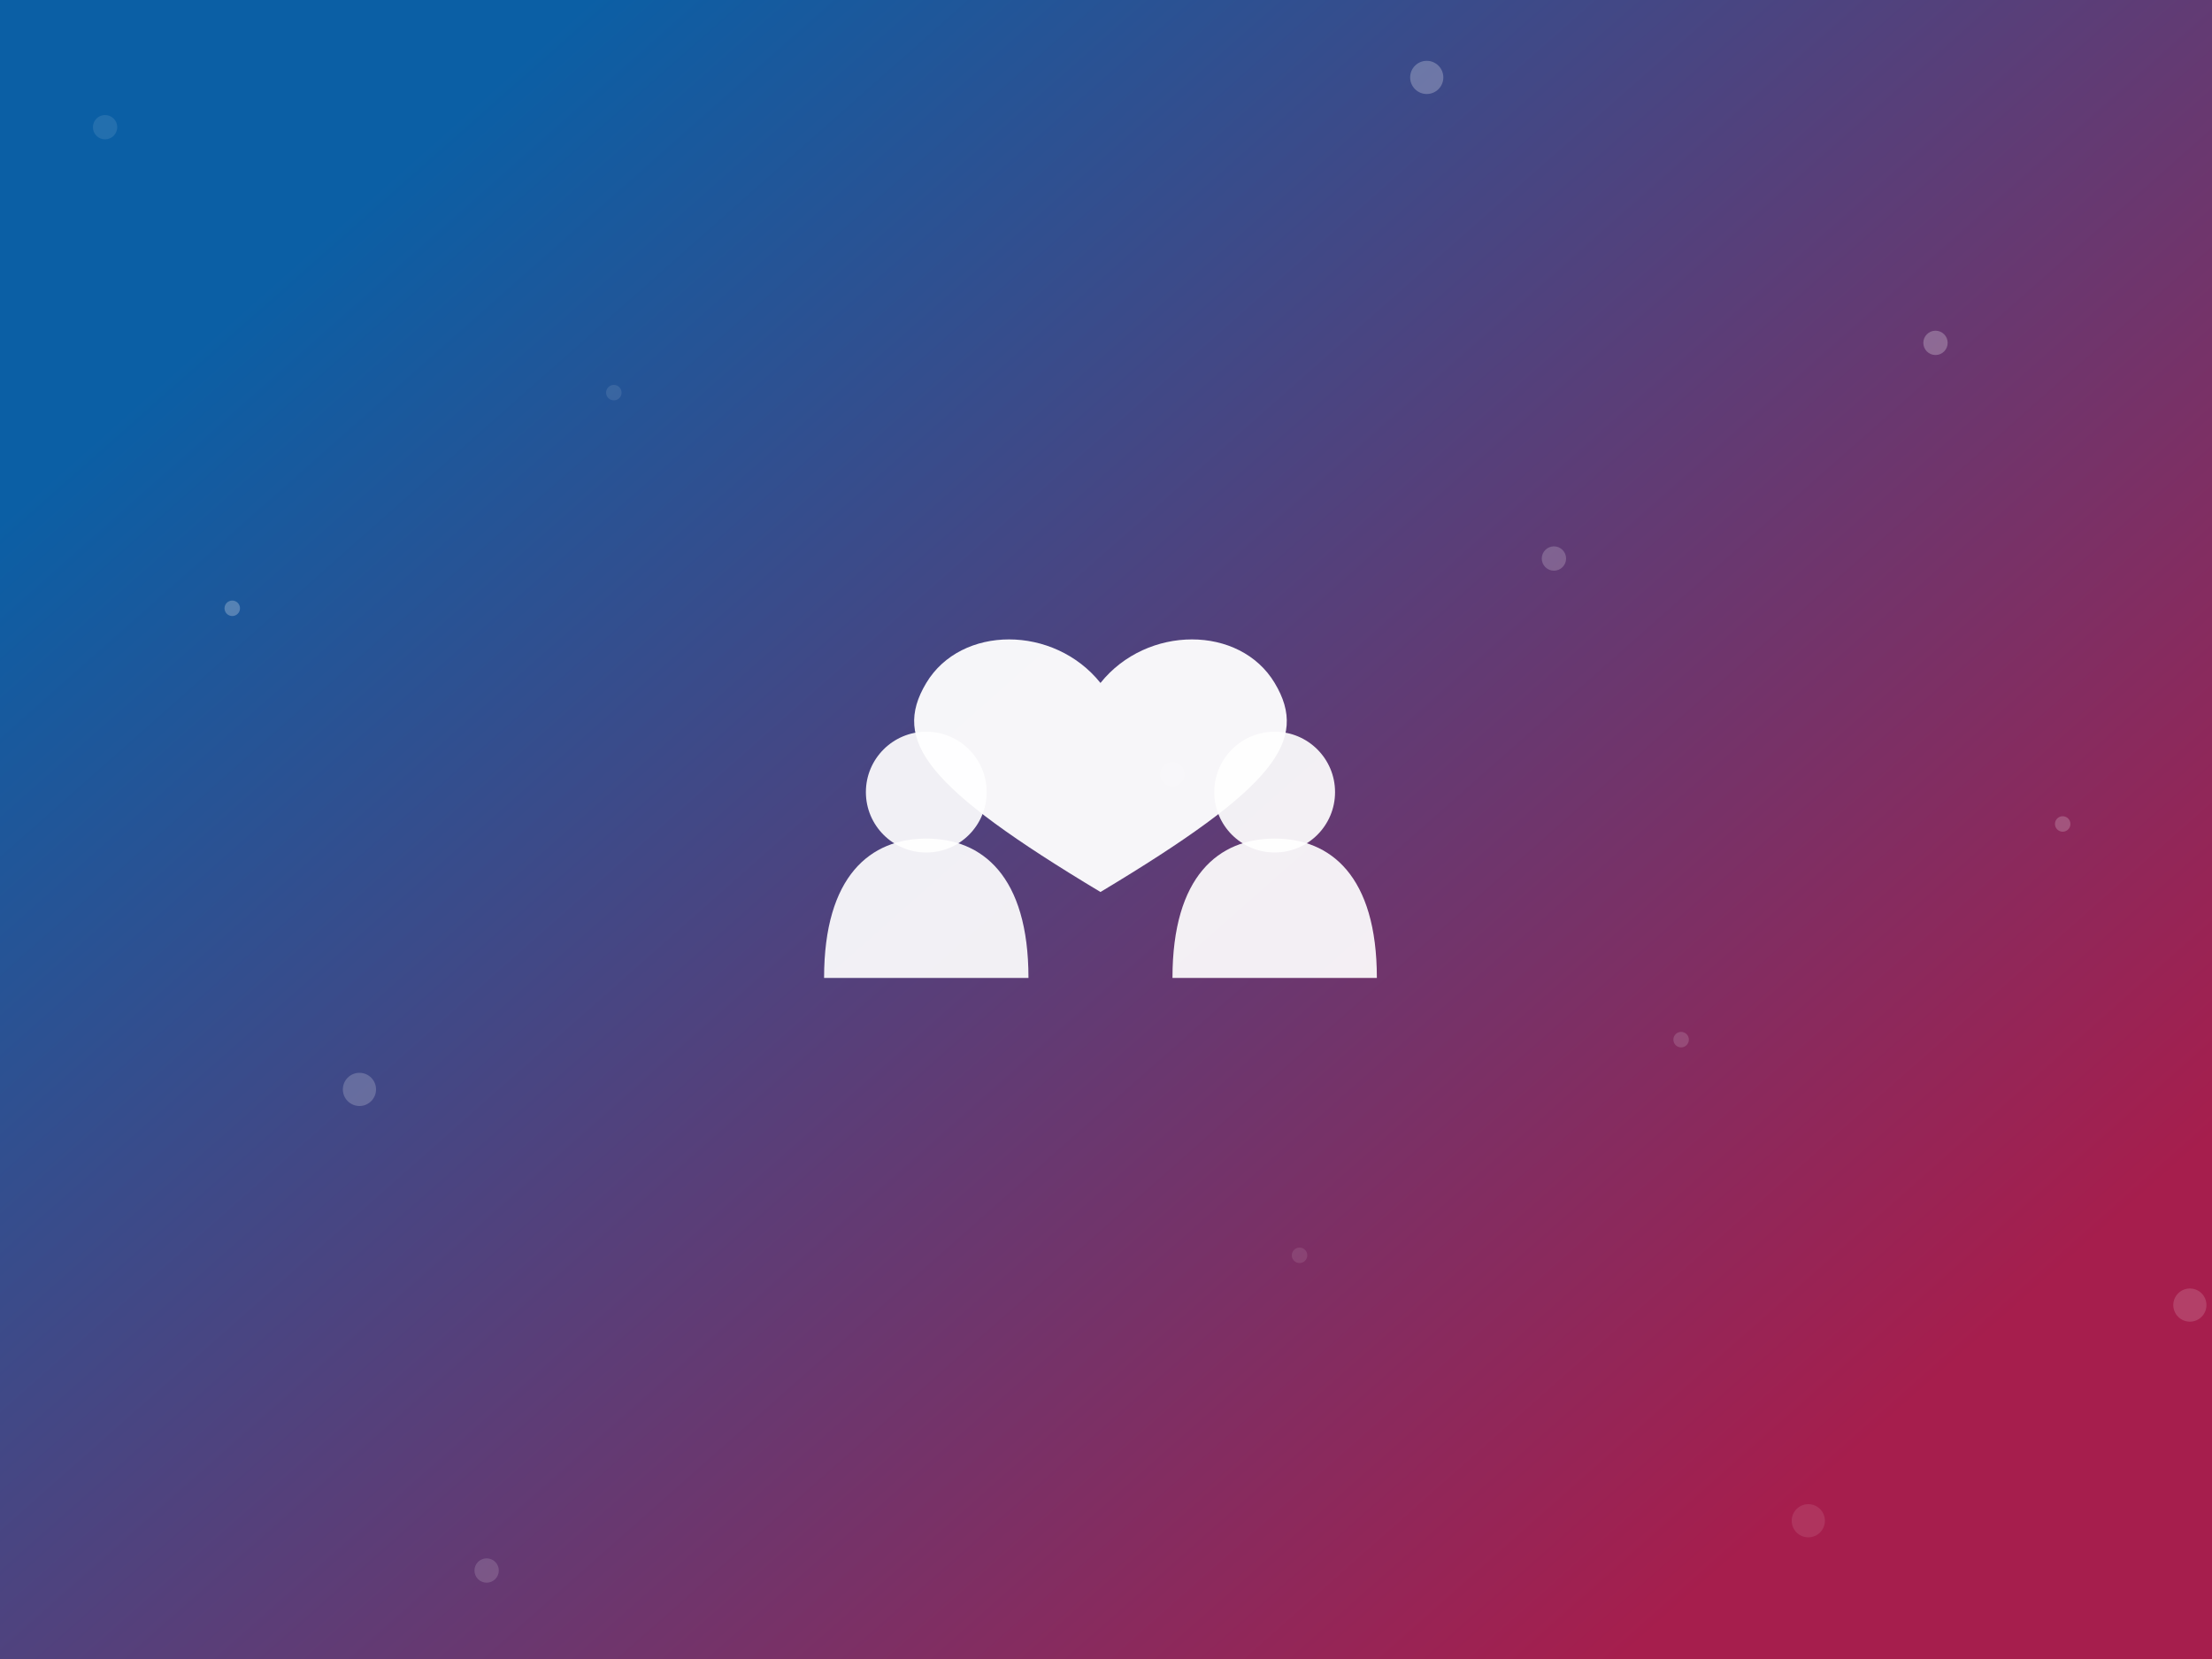
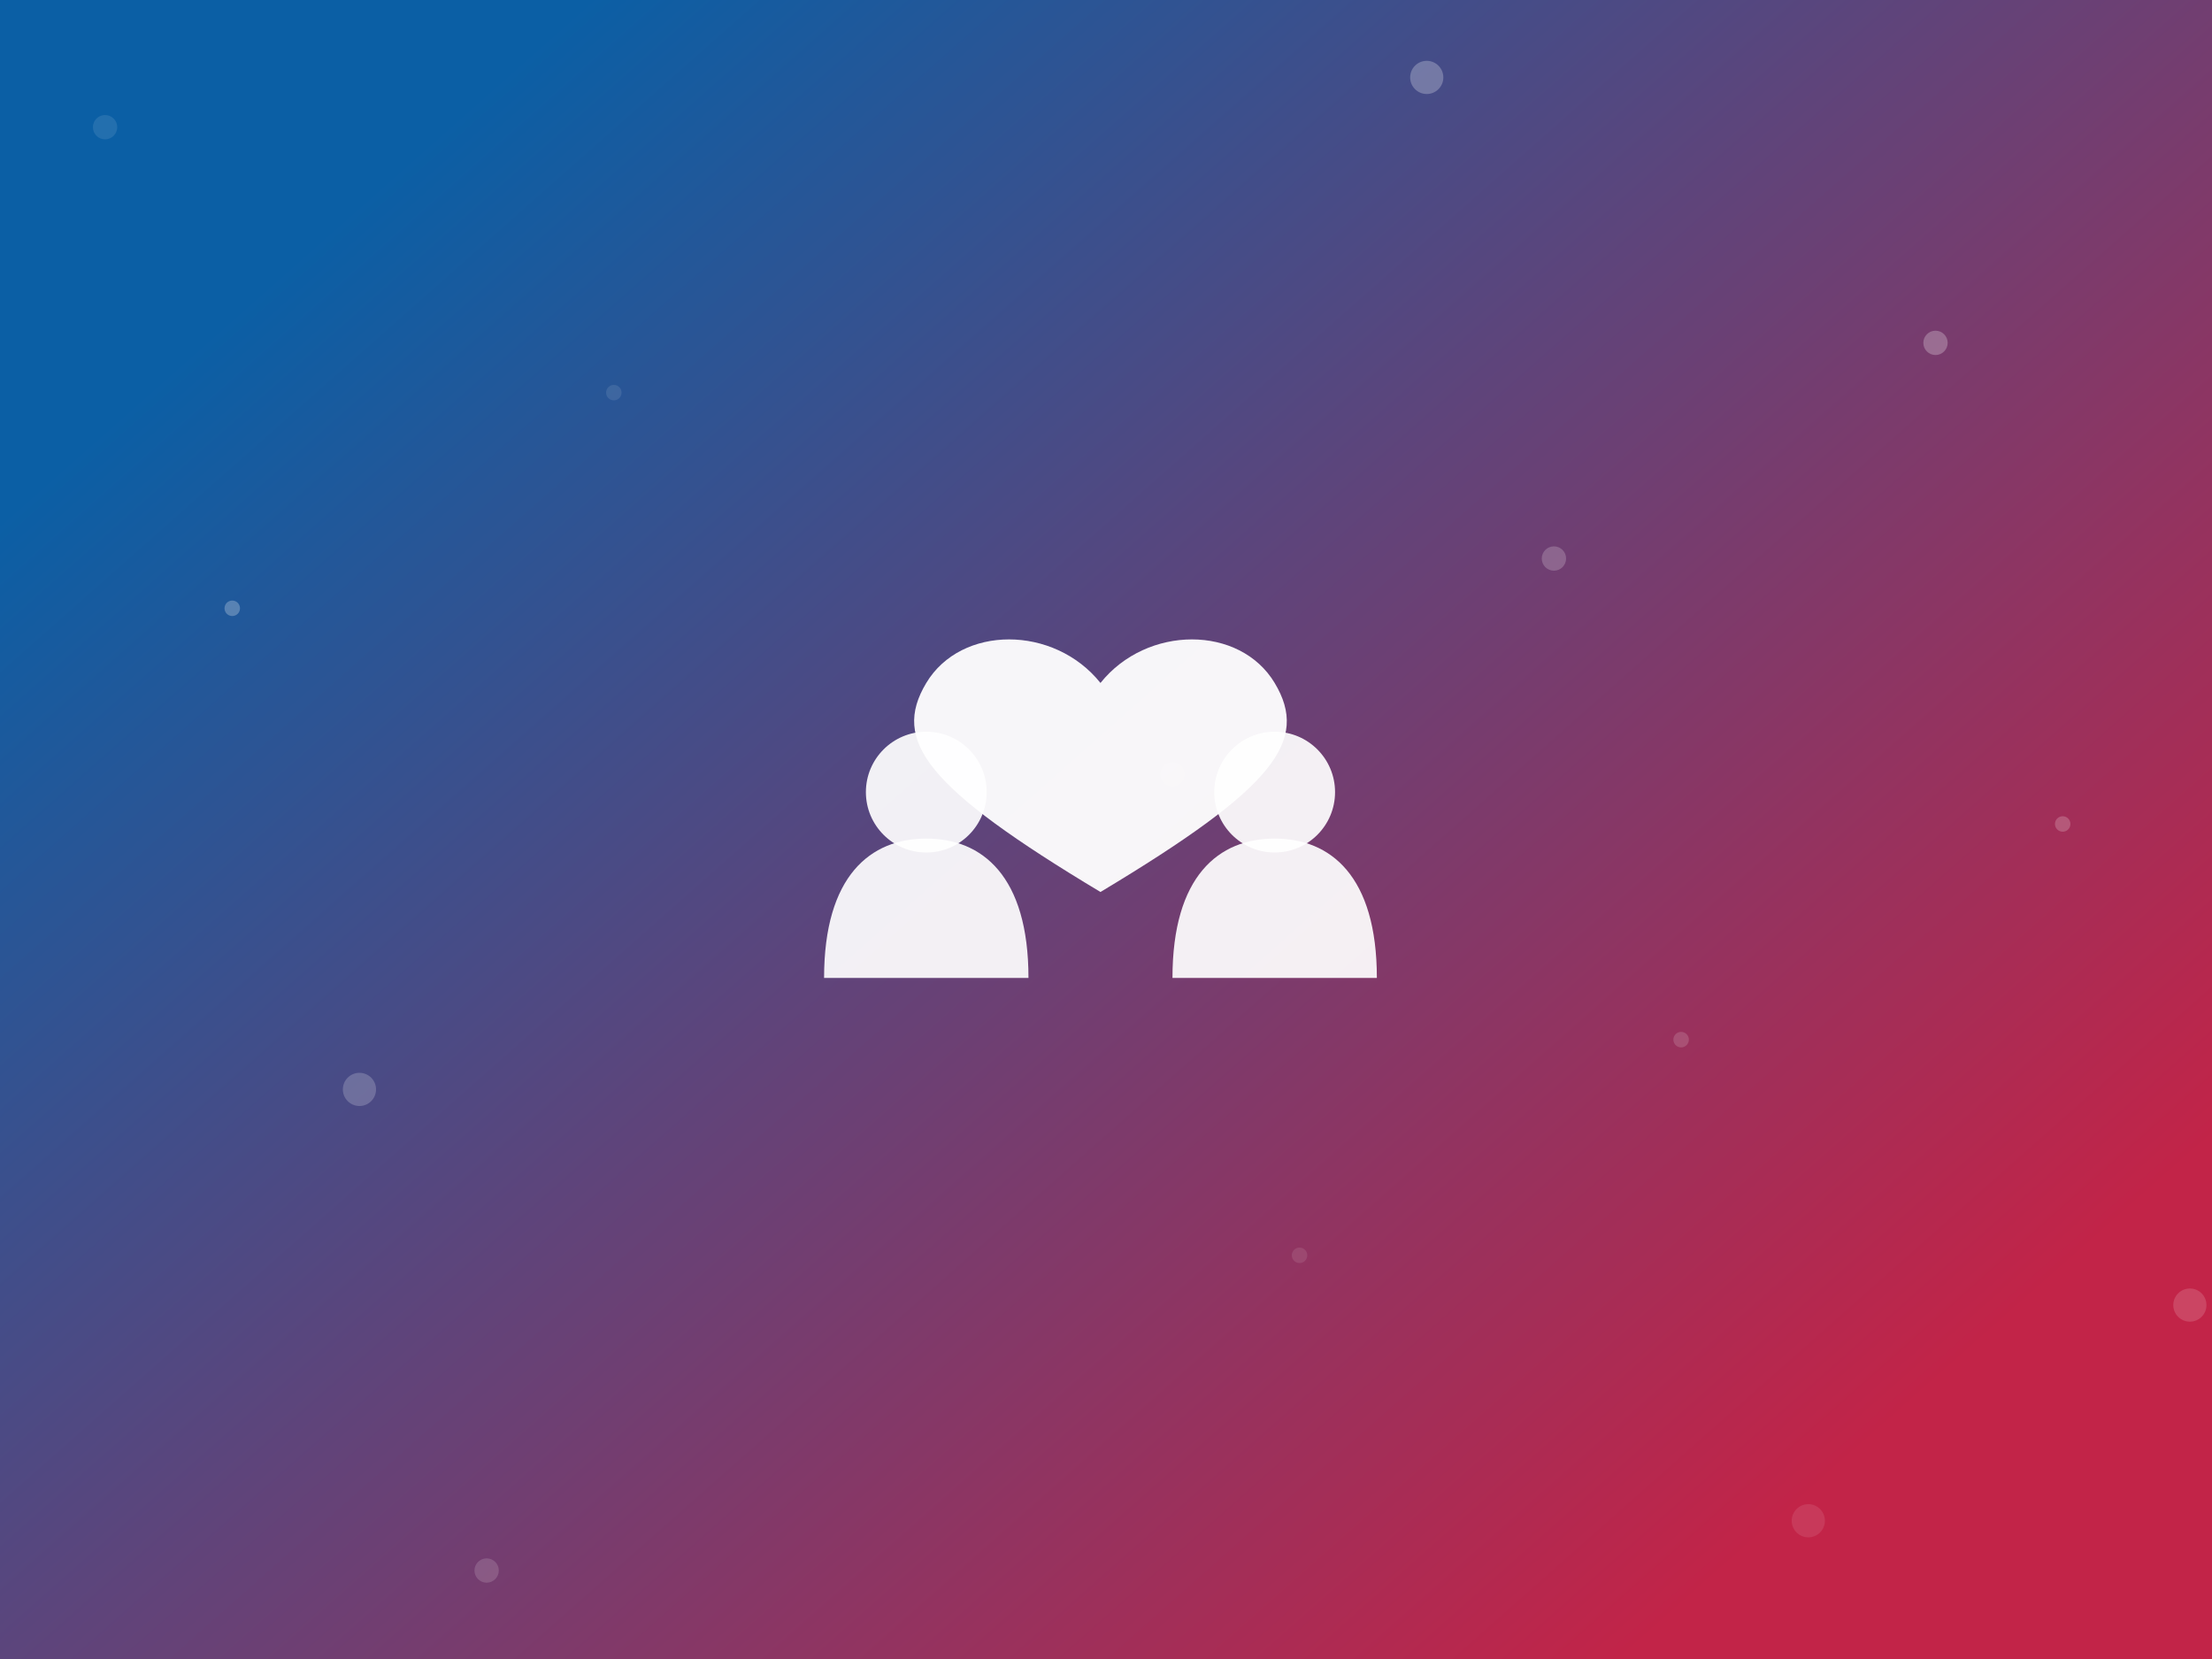
<svg xmlns="http://www.w3.org/2000/svg" viewBox="0 0 400 300" width="400" height="300">
  <defs>
    <linearGradient id="g_illus-initiative-outreach" x1="11.698%" y1="17.861%" x2="88.302%" y2="82.139%">
      <stop offset="0%" stop-color="#0B5FA5" />
-       <stop offset="100%" stop-color="#A61E4D" />
+       <stop offset="100%" stop-color="#C22448" />
    </linearGradient>
  </defs>
  <rect width="400" height="300" fill="url(#g_illus-initiative-outreach)" />
  <circle cx="111" cy="71" r="1.4" fill="#FFFFFF" opacity="0.10" />
  <circle cx="88" cy="284" r="2.2" fill="#FFFFFF" opacity="0.15" />
  <circle cx="65" cy="197" r="3.0" fill="#FFFFFF" opacity="0.20" />
  <circle cx="42" cy="110" r="1.4" fill="#FFFFFF" opacity="0.25" />
  <circle cx="19" cy="23" r="2.2" fill="#FFFFFF" opacity="0.10" />
  <circle cx="396" cy="236" r="3.0" fill="#FFFFFF" opacity="0.15" />
  <circle cx="373" cy="149" r="1.4" fill="#FFFFFF" opacity="0.20" />
  <circle cx="350" cy="62" r="2.2" fill="#FFFFFF" opacity="0.25" />
  <circle cx="327" cy="275" r="3.0" fill="#FFFFFF" opacity="0.10" />
  <circle cx="304" cy="188" r="1.4" fill="#FFFFFF" opacity="0.15" />
  <circle cx="281" cy="101" r="2.2" fill="#FFFFFF" opacity="0.20" />
  <circle cx="258" cy="14" r="3.0" fill="#FFFFFF" opacity="0.25" />
  <circle cx="235" cy="227" r="1.4" fill="#FFFFFF" opacity="0.10" />
  <circle cx="212" cy="140" r="2.2" fill="#FFFFFF" opacity="0.15" />
  <g transform="translate(136.0,92.0) scale(1.05)">
    <g transform="translate(30,60) scale(0.8)">
      <circle cx="0" cy="-14" r="13" fill="#FFFFFF" opacity="0.92" />
      <path d="M-22 26 C-22 4 -12 -4 0 -4 C12 -4 22 4 22 26 Z" fill="#FFFFFF" opacity="0.92" />
    </g>
    <g transform="translate(90,60) scale(0.8)">
      <circle cx="0" cy="-14" r="13" fill="#FFFFFF" opacity="0.92" />
      <path d="M-22 26 C-22 4 -12 -4 0 -4 C12 -4 22 4 22 26 Z" fill="#FFFFFF" opacity="0.92" />
    </g>
    <path d="M60 30 C52 20 36 20 30 30 C24 40 30 48 60 66 C90 48 96 40 90 30 C84 20 68 20 60 30 Z" fill="#FFFFFF" opacity="0.95" />
  </g>
</svg>
